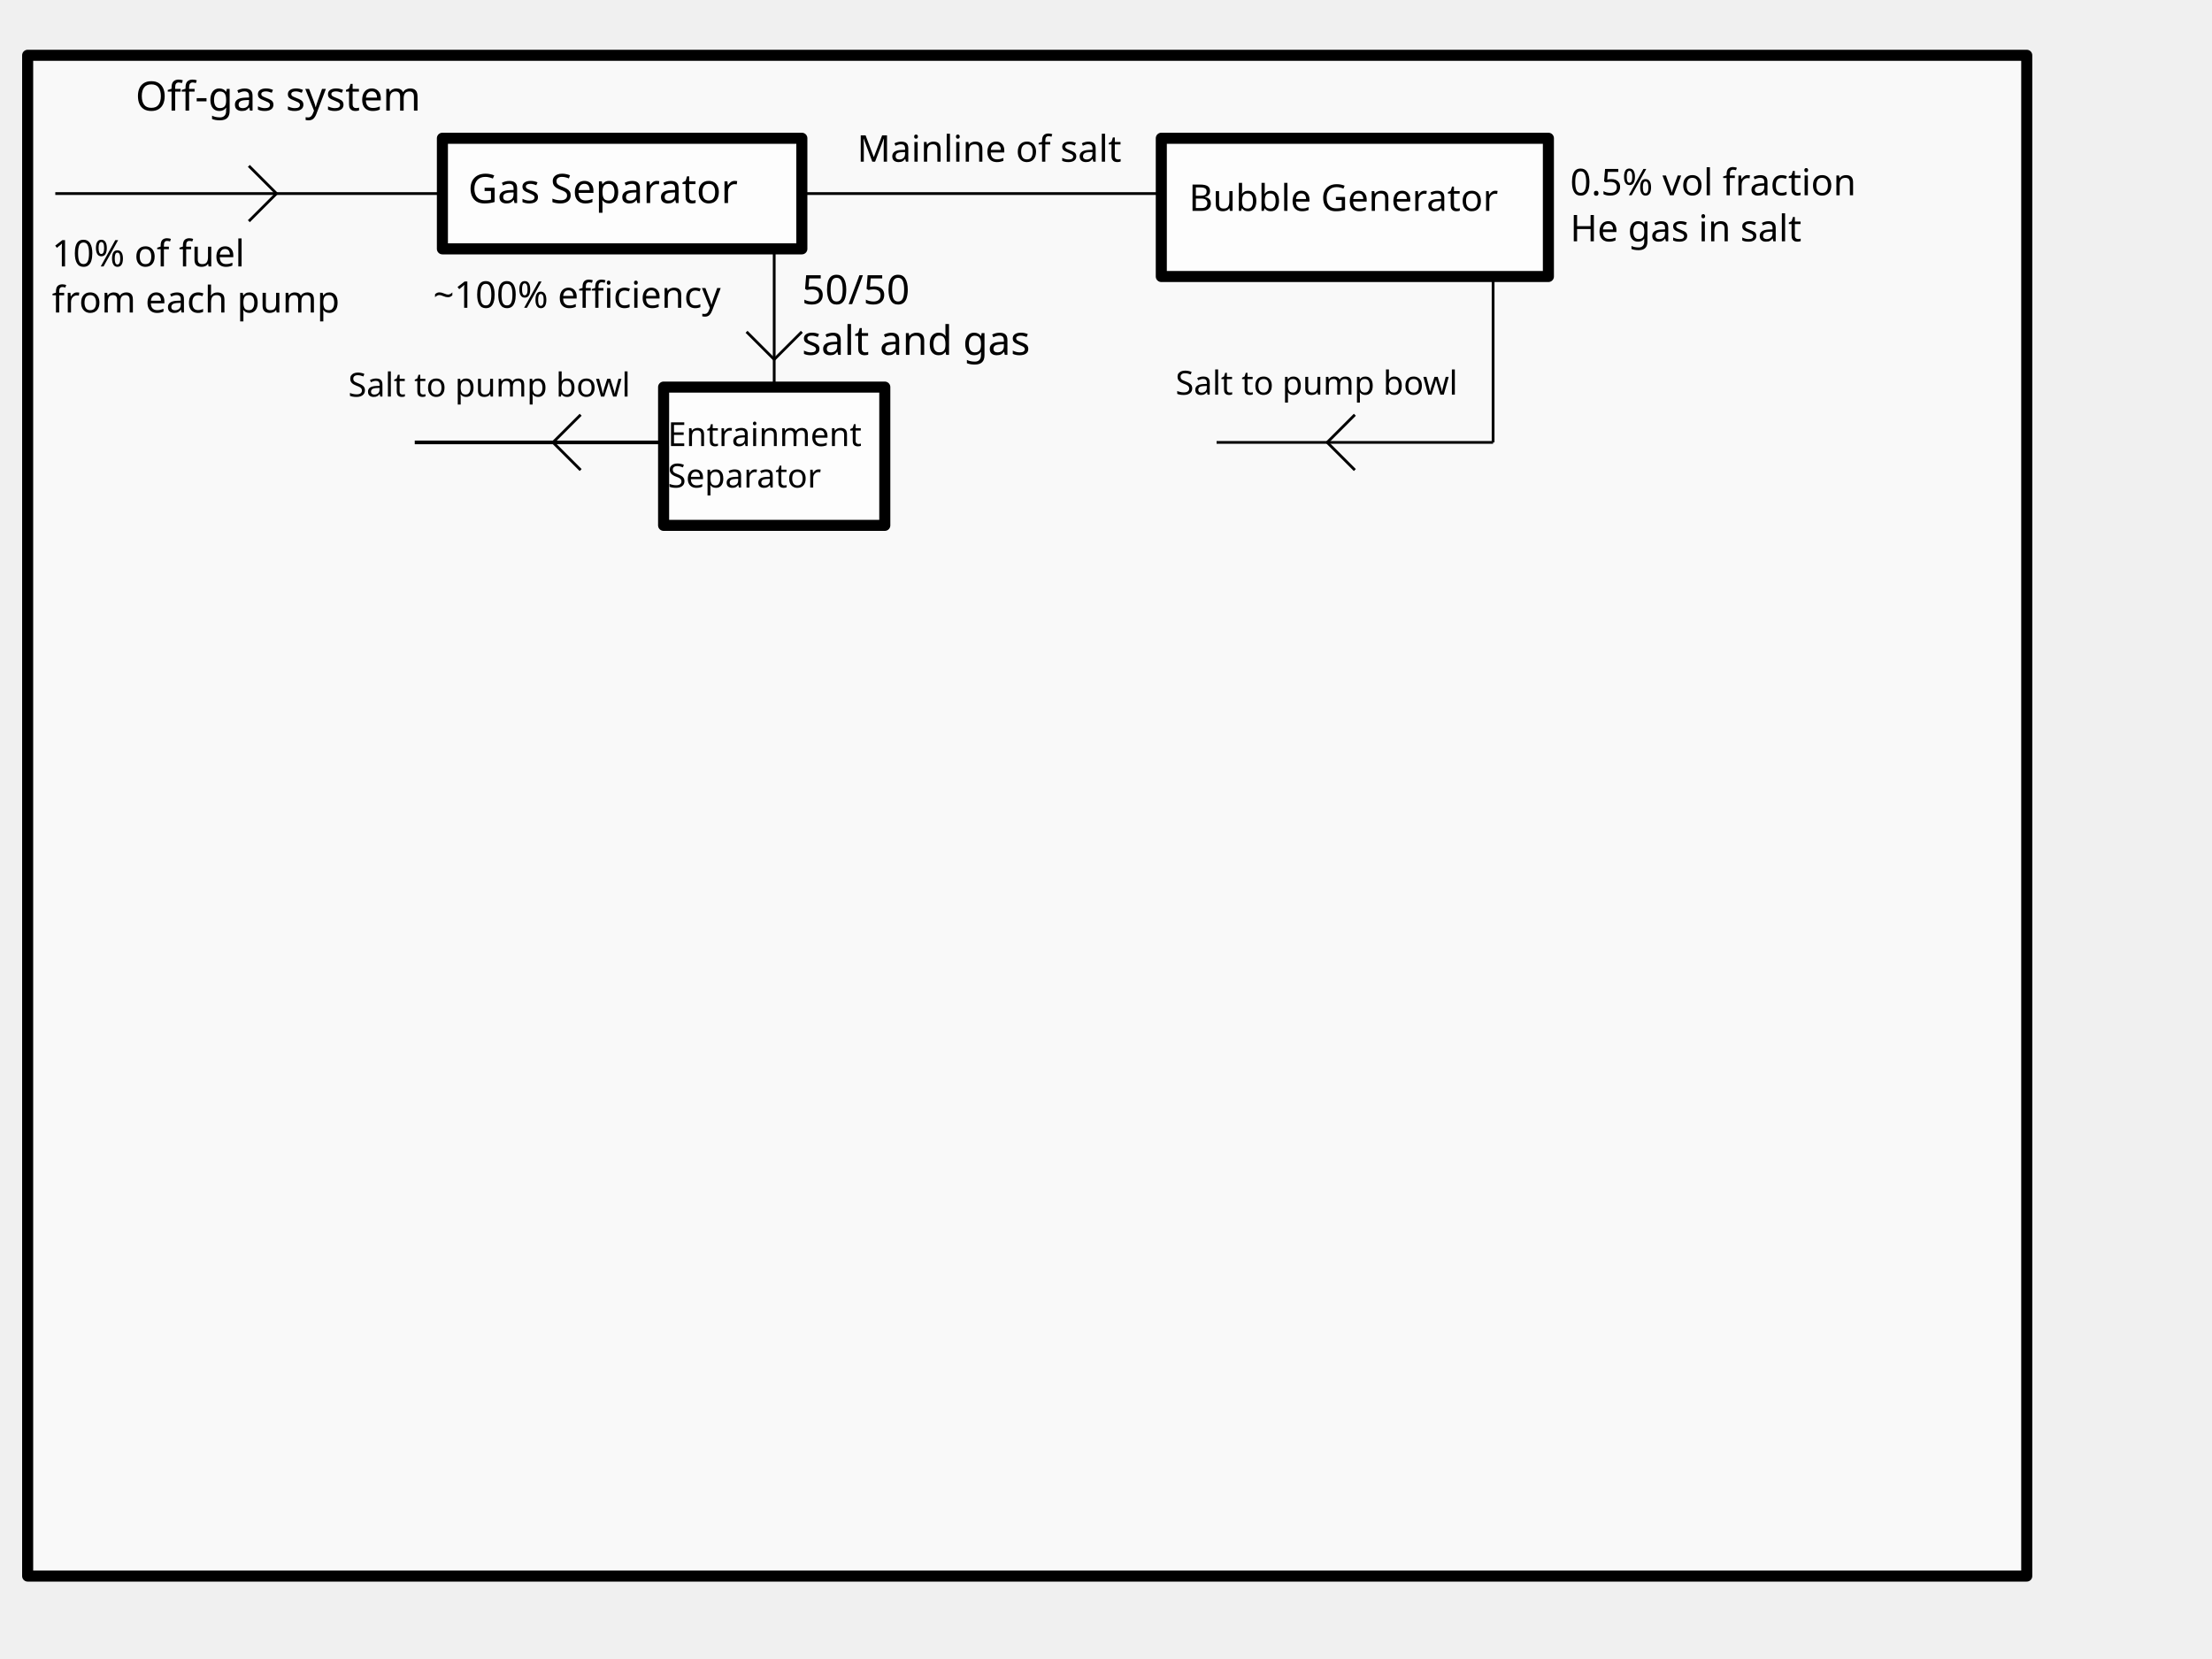
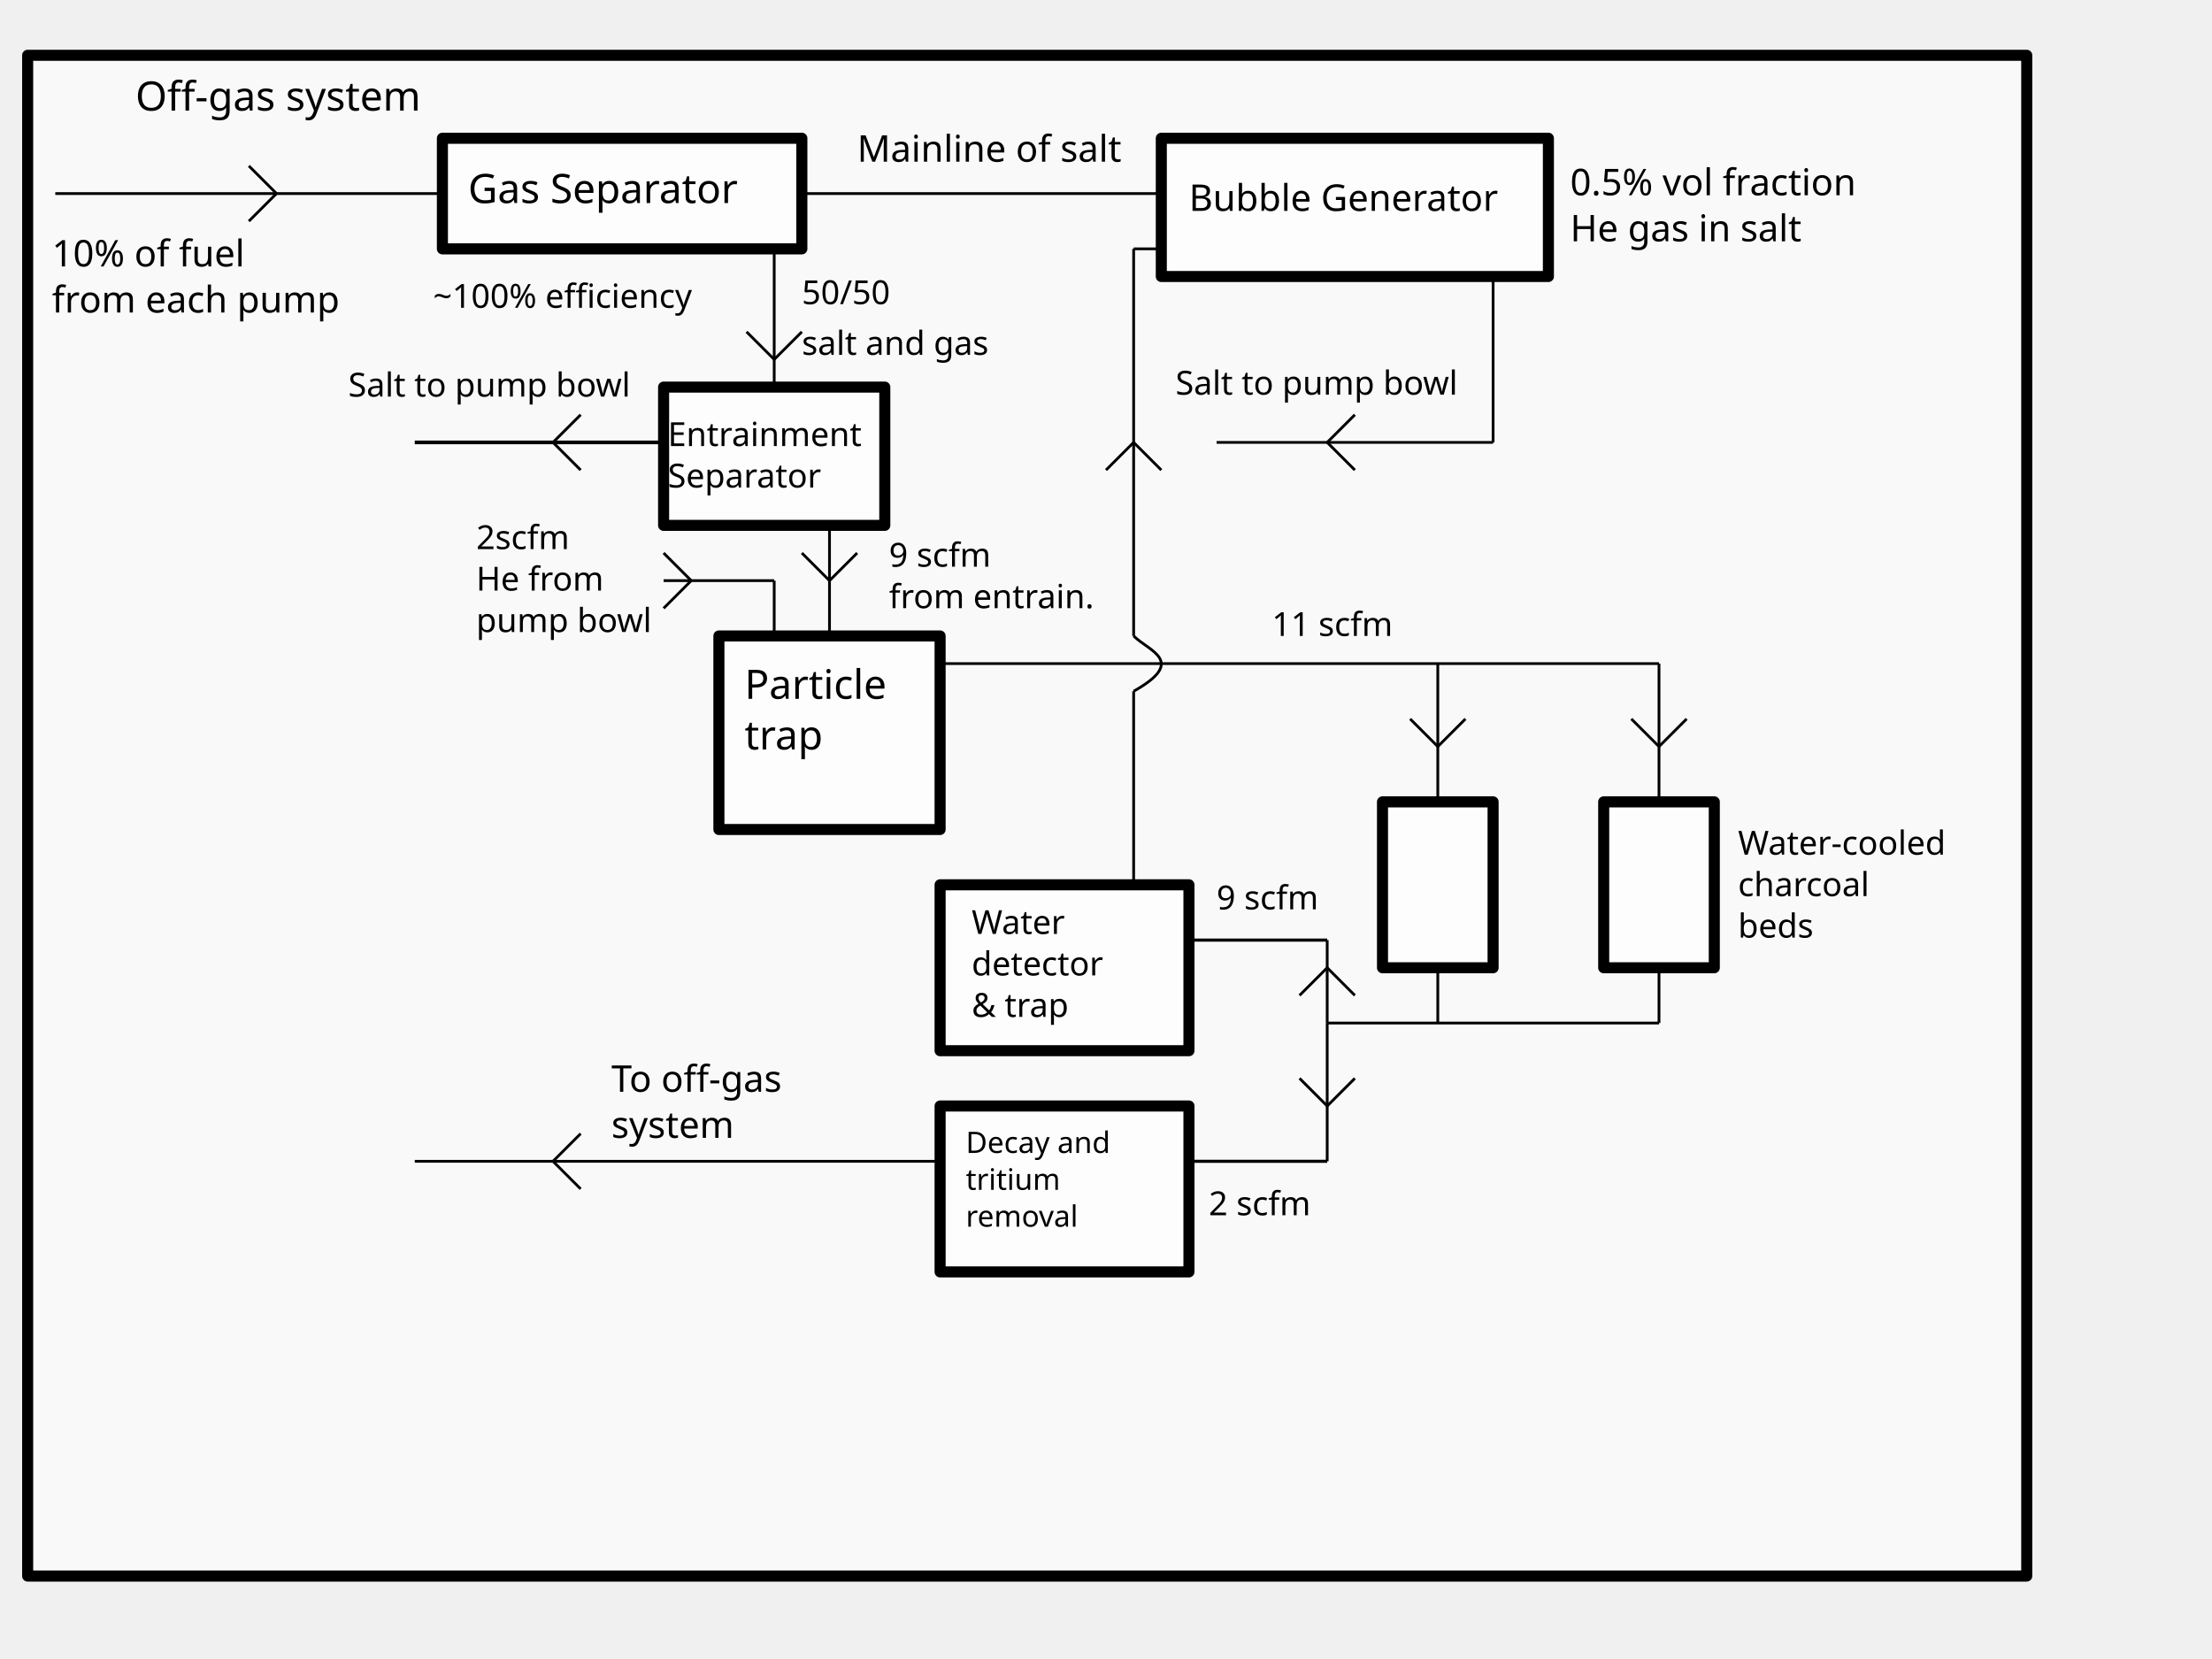
<svg xmlns="http://www.w3.org/2000/svg" width="800px" height="600px" viewBox="0 0 800 600" version="1.1" id="SVGRoot">
  <defs id="defs14968" />
  <g id="layer1">
    <rect style="opacity:1;fill:#ffffff;fill-opacity:0.594;fill-rule:nonzero;stroke:#000000;stroke-width:4;stroke-linejoin:round;stroke-miterlimit:4;stroke-dasharray:none;stroke-opacity:1" id="rect18923" width="723" height="550" x="10" y="20" />
    <text xml:space="preserve" style="font-style:normal;font-weight:normal;font-size:14.667px;line-height:1.25;font-family:sans-serif;letter-spacing:0px;word-spacing:0px;fill:#000000;fill-opacity:1;stroke:none" x="49" y="40" id="text19470">
      <tspan id="tspan19468" x="49" y="40">Off-gas system</tspan>
    </text>
    <path style="fill:none;stroke:#000000;stroke-width:1px;stroke-linecap:butt;stroke-linejoin:miter;stroke-opacity:1" d="m 20,70 c 80,0 80,0 80,0" id="path19474" />
    <path style="fill:none;stroke:#000000;stroke-width:1px;stroke-linecap:butt;stroke-linejoin:miter;stroke-opacity:1" d="m 90,60 c 10,10 10,10 10,10" id="path19476" />
    <path style="fill:none;stroke:#000000;stroke-width:1px;stroke-linecap:butt;stroke-linejoin:miter;stroke-opacity:1" d="M 90,80 C 100,70 100,70 100,70" id="path19478" />
    <path style="fill:none;stroke:#000000;stroke-width:1px;stroke-linecap:butt;stroke-linejoin:miter;stroke-opacity:1" d="m 100,70 c 60,0 60,0 60,0" id="path19484" />
    <text xml:space="preserve" style="font-style:normal;font-weight:normal;font-size:13.333px;line-height:1.25;font-family:sans-serif;letter-spacing:0px;word-spacing:0px;fill:#000000;fill-opacity:1;stroke:none" x="18.787" y="96.364" id="text19488">
      <tspan id="tspan19486" x="18.787" y="96.364">10% of fuel </tspan>
      <tspan x="18.787" y="113.031" id="tspan19490">from each pump</tspan>
    </text>
    <rect style="opacity:1;fill:#ffffff;fill-opacity:0.594;fill-rule:nonzero;stroke:#000000;stroke-width:4;stroke-linejoin:round;stroke-miterlimit:4;stroke-dasharray:none;stroke-opacity:1" id="rect19492" width="130" height="40" x="160" y="50" />
    <text xml:space="preserve" style="font-style:normal;font-weight:normal;font-size:14.667px;line-height:1.25;font-family:sans-serif;letter-spacing:0px;word-spacing:0px;fill:#000000;fill-opacity:1;stroke:none" x="169.293" y="73.435" id="text19496">
      <tspan id="tspan19494" x="169.293" y="73.435">Gas Separator</tspan>
    </text>
    <text xml:space="preserve" style="font-style:normal;font-weight:normal;font-size:13.333px;line-height:1.25;font-family:sans-serif;letter-spacing:0px;word-spacing:0px;fill:#000000;fill-opacity:1;stroke:none;" x="156.665" y="111.314" id="text19500">
-       <tspan id="tspan19498" x="156.665" y="111.314">~100% efficiency</tspan>
+       <tspan id="tspan19498" x="156.665" y="111.314" style="font-size:12px">~100% efficiency</tspan>
    </text>
    <path style="fill:none;stroke:#000000;stroke-width:1px;stroke-linecap:butt;stroke-linejoin:miter;stroke-opacity:1" d="m 290,70 c 70,0 130,0 130,0" id="path19506" />
    <path style="fill:none;stroke:#000000;stroke-width:1px;stroke-linecap:butt;stroke-linejoin:miter;stroke-opacity:1" d="m 280,90 c 0,50 0,50 0,50" id="path19508" />
    <path style="fill:none;stroke:#000000;stroke-width:1px;stroke-linecap:butt;stroke-linejoin:miter;stroke-opacity:1" d="m 270,120 c 10,10 10,10 10,10" id="path19510" />
    <path style="fill:none;stroke:#000000;stroke-width:1px;stroke-linecap:butt;stroke-linejoin:miter;stroke-opacity:1" d="m 290,120 c -10,10 -10,10 -10,10" id="path19512" />
    <rect style="opacity:1;fill:#ffffff;fill-opacity:0.594;fill-rule:nonzero;stroke:#000000;stroke-width:4;stroke-linejoin:round;stroke-miterlimit:4;stroke-dasharray:none;stroke-opacity:1" id="rect19514" width="80" height="50" x="240" y="140" />
    <text xml:space="preserve" style="font-style:normal;font-weight:normal;font-size:12px;line-height:1.25;font-family:sans-serif;letter-spacing:0px;word-spacing:0px;fill:#000000;fill-opacity:1;stroke:none" x="241.515" y="161.314" id="text19518">
      <tspan id="tspan19516" x="241.515" y="161.314">Entrainment</tspan>
      <tspan x="241.515" y="176.314" id="tspan19520">Separator</tspan>
    </text>
    <text xml:space="preserve" style="font-style:normal;font-weight:normal;font-size:14.667px;line-height:1.25;font-family:sans-serif;letter-spacing:0px;word-spacing:0px;fill:#000000;fill-opacity:1;stroke:none" x="290" y="110" id="text19524">
-       <tspan id="tspan19522" x="290" y="110">50/50 </tspan>
-       <tspan x="290" y="128.333" id="tspan19526">salt and gas</tspan>
+       <tspan id="tspan19522" x="290" y="110" style="font-size:12px">50/50 </tspan>
+       <tspan x="290" y="128.333" id="tspan19526" style="font-size:12px">salt and gas</tspan>
    </text>
    <path style="fill:none;stroke:#000000;stroke-width:1.342px;stroke-linecap:butt;stroke-linejoin:miter;stroke-opacity:1" d="m 240,160 c -90,0 -90,0 -90,0" id="path19528" />
    <path style="fill:none;stroke:#000000;stroke-width:1px;stroke-linecap:butt;stroke-linejoin:miter;stroke-opacity:1" d="M 210,170 C 200,160 200,160 200,160" id="path19530" />
    <path style="fill:none;stroke:#000000;stroke-width:1px;stroke-linecap:butt;stroke-linejoin:miter;stroke-opacity:1" d="m 210,150 c -10,10 -10,10 -10,10" id="path19532" />
    <text xml:space="preserve" style="font-style:normal;font-weight:normal;font-size:12px;line-height:1.25;font-family:sans-serif;letter-spacing:0px;word-spacing:0px;fill:#000000;fill-opacity:1;stroke:none" x="125.958" y="143.435" id="text19536">
      <tspan id="tspan19534" x="125.958" y="143.435">Salt to pump bowl</tspan>
    </text>
    <text xml:space="preserve" style="font-style:normal;font-weight:normal;font-size:13.333px;line-height:1.25;font-family:sans-serif;letter-spacing:0px;word-spacing:0px;fill:#000000;fill-opacity:1;stroke:none" x="310" y="58.485" id="text19540">
      <tspan id="tspan19538" x="310" y="58.485">Mainline of salt</tspan>
    </text>
    <rect style="opacity:1;fill:#ffffff;fill-opacity:0.594;fill-rule:nonzero;stroke:#000000;stroke-width:4;stroke-linejoin:round;stroke-miterlimit:4;stroke-dasharray:none;stroke-opacity:1" id="rect19542" width="140" height="50" x="420" y="50" />
    <text xml:space="preserve" style="font-style:normal;font-weight:normal;font-size:13.333px;line-height:1.25;font-family:sans-serif;letter-spacing:0px;word-spacing:0px;fill:#000000;fill-opacity:1;stroke:none" x="430" y="76.263" id="text19546">
      <tspan id="tspan19544" x="430" y="76.263">Bubble Generator</tspan>
    </text>
    <text xml:space="preserve" style="font-style:normal;font-weight:normal;font-size:13.333px;line-height:1.25;font-family:sans-serif;letter-spacing:0px;word-spacing:0px;fill:#000000;fill-opacity:1;stroke:none" x="567.879" y="70.607" id="text19550">
      <tspan id="tspan19548" x="567.879" y="70.607">0.5% vol fraction</tspan>
      <tspan x="567.879" y="87.273" id="tspan19552">He gas in salt</tspan>
    </text>
    <path style="fill:none;stroke:#000000;stroke-width:1px;stroke-linecap:butt;stroke-linejoin:miter;stroke-opacity:1" d="m 540,100 v 60" id="path19554" />
    <path style="fill:none;stroke:#000000;stroke-width:1px;stroke-linecap:butt;stroke-linejoin:miter;stroke-opacity:1" d="m 440,160 c 100,0 100,0 100,0" id="path19556" />
    <path style="fill:none;stroke:#000000;stroke-width:1px;stroke-linecap:butt;stroke-linejoin:miter;stroke-opacity:1" d="m 490,150 c -10,10 -10,10 -10,10" id="path19558" />
    <path style="fill:none;stroke:#000000;stroke-width:1px;stroke-linecap:butt;stroke-linejoin:miter;stroke-opacity:1" d="m 490,170 c -10,-10 -10,-10 -10,-10 v 0" id="path19560" />
    <text xml:space="preserve" style="font-style:normal;font-weight:normal;font-size:12px;line-height:1.25;font-family:sans-serif;letter-spacing:0px;word-spacing:0px;fill:#000000;fill-opacity:1;stroke:none" x="425.151" y="142.728" id="text19564">
      <tspan id="tspan19562" x="425.151" y="142.728">Salt to pump bowl</tspan>
    </text>
+     <path style="fill:none;stroke:#000000;stroke-width:1px;stroke-linecap:butt;stroke-linejoin:miter;stroke-opacity:1" d="m 300,190 c 0,40 0,40 0,40" id="path19566" />
+     <rect style="opacity:1;fill:#ffffff;fill-opacity:0.594;fill-rule:nonzero;stroke:#000000;stroke-width:4;stroke-linejoin:round;stroke-miterlimit:4;stroke-dasharray:none;stroke-opacity:1" id="rect19594" width="80" height="70" x="260" y="230" />
+     <path style="fill:none;stroke:#000000;stroke-width:1px;stroke-linecap:butt;stroke-linejoin:miter;stroke-opacity:1" d="m 340,240 h 130 v 0 c 130,0 130,0 130,0" id="path19596" />
+     <path style="fill:none;stroke:#000000;stroke-width:1px;stroke-linecap:butt;stroke-linejoin:miter;stroke-opacity:1" d="m 520,240 c 0,50 0,50 0,50" id="path19598" />
+     <path style="fill:none;stroke:#000000;stroke-width:1px;stroke-linecap:butt;stroke-linejoin:miter;stroke-opacity:1" d="m 600,240 c 0,50 0,50 0,50" id="path19600" />
+     <path style="fill:none;stroke:#000000;stroke-width:1px;stroke-linecap:butt;stroke-linejoin:miter;stroke-opacity:1" d="m 510,260 10,10 10,-10" id="path19602" />
+     <path style="fill:none;stroke:#000000;stroke-width:1px;stroke-linecap:butt;stroke-linejoin:miter;stroke-opacity:1" d="m 590,260 10,10 10,-10" id="path19604" />
+     <rect style="opacity:1;fill:#ffffff;fill-opacity:0.594;fill-rule:nonzero;stroke:#000000;stroke-width:4;stroke-linejoin:round;stroke-miterlimit:4;stroke-dasharray:none;stroke-opacity:1" id="rect19606" width="40" height="60" x="500" y="290" />
+     <rect style="opacity:1;fill:#ffffff;fill-opacity:0.594;fill-rule:nonzero;stroke:#000000;stroke-width:4;stroke-linejoin:round;stroke-miterlimit:4;stroke-dasharray:none;stroke-opacity:1" id="rect19608" width="40" height="60" x="580" y="290" />
+     <path style="fill:none;stroke:#000000;stroke-width:1px;stroke-linecap:butt;stroke-linejoin:miter;stroke-opacity:1" d="m 240,210 c 40,0 40,0 40,0" id="path19610" />
+     <path style="fill:none;stroke:#000000;stroke-width:1px;stroke-linecap:butt;stroke-linejoin:miter;stroke-opacity:1" d="m 280,230 c 0,-20 0,-20 0,-20" id="path19612" />
+     <path style="fill:none;stroke:#000000;stroke-width:1px;stroke-linecap:butt;stroke-linejoin:miter;stroke-opacity:1" d="m 240,200 10,10 -10,10" id="path19614" />
+     <text xml:space="preserve" style="font-style:normal;font-weight:normal;font-size:12px;line-height:1.25;font-family:sans-serif;letter-spacing:0px;word-spacing:0px;fill:#000000;fill-opacity:1;stroke:none" x="172.222" y="198.586" id="text19618">
+       <tspan id="tspan19616" x="172.222" y="198.586">2scfm</tspan>
+       <tspan x="172.222" y="213.586" id="tspan19620">He from</tspan>
+       <tspan x="172.222" y="228.586" id="tspan19622">pump bowl</tspan>
+     </text>
+     <path style="fill:none;stroke:#000000;stroke-width:1px;stroke-linecap:butt;stroke-linejoin:miter;stroke-opacity:1" d="m 290,200 c 0,0 10,10 10,10 v 0 l 10,-10" id="path19624" />
+     <text xml:space="preserve" style="font-style:normal;font-weight:normal;font-size:12px;line-height:1.25;font-family:sans-serif;letter-spacing:0px;word-spacing:0px;fill:#000000;fill-opacity:1;stroke:none" x="321.515" y="204.95" id="text19628">
+       <tspan id="tspan19626" x="321.515" y="204.95">9 scfm</tspan>
+       <tspan x="321.515" y="219.95" id="tspan19630">from entrain.</tspan>
+     </text>
+     <path style="fill:none;stroke:#000000;stroke-width:1px;stroke-linecap:butt;stroke-linejoin:miter;stroke-opacity:1" d="m 520,370 c 0,-20 0,-20 0,-20" id="path19632" />
+     <path style="fill:none;stroke:#000000;stroke-width:1px;stroke-linecap:butt;stroke-linejoin:miter;stroke-opacity:1" d="m 600,370 c 0,-20 0,-20 0,-20" id="path19634" />
+     <path style="fill:none;stroke:#000000;stroke-width:1px;stroke-linecap:butt;stroke-linejoin:miter;stroke-opacity:1" d="m 480,370 c 120,0 120,0 120,0" id="path19636" />
+     <path style="fill:none;stroke:#000000;stroke-width:1.118px;stroke-linecap:butt;stroke-linejoin:miter;stroke-opacity:1" d="m 430,340 c 50,0 50,0 50,0" id="path19638" />
+     <path style="fill:none;stroke:#000000;stroke-width:1px;stroke-linecap:butt;stroke-linejoin:miter;stroke-opacity:1" d="M 480,370 V 340" id="path19640" />
+     <path style="fill:none;stroke:#000000;stroke-width:1.118px;stroke-linecap:butt;stroke-linejoin:miter;stroke-opacity:1" d="m 430,420 h 50" id="path19642" />
+     <path style="fill:none;stroke:#000000;stroke-width:1px;stroke-linecap:butt;stroke-linejoin:miter;stroke-opacity:1" d="m 480,370 v 50" id="path19644" />
+     <text xml:space="preserve" style="font-style:normal;font-weight:normal;font-size:12px;line-height:1.25;font-family:sans-serif;letter-spacing:0px;word-spacing:0px;fill:#000000;fill-opacity:1;stroke:none" x="437.172" y="439.501" id="text19648">
+       <tspan id="tspan19646" x="437.172" y="439.501">2 scfm</tspan>
+     </text>
+     <text xml:space="preserve" style="font-style:normal;font-weight:normal;font-size:12px;line-height:1.25;font-family:sans-serif;letter-spacing:0px;word-spacing:0px;fill:#000000;fill-opacity:1;stroke:none" x="440" y="328.884" id="text19652">
+       <tspan id="tspan19650" x="440" y="328.884">9 scfm</tspan>
+     </text>
+     <path style="fill:none;stroke:#000000;stroke-width:1px;stroke-linecap:butt;stroke-linejoin:miter;stroke-opacity:1" d="m 470,360 10,-10 10,10" id="path19658" />
+     <path style="fill:none;stroke:#000000;stroke-width:1px;stroke-linecap:butt;stroke-linejoin:miter;stroke-opacity:1" d="m 470,390 10,10 10,-10" id="path19660" />
+     <rect style="opacity:1;fill:#ffffff;fill-opacity:0.594;fill-rule:nonzero;stroke:#000000;stroke-width:4;stroke-linejoin:round;stroke-miterlimit:4;stroke-dasharray:none;stroke-opacity:1" id="rect19670" width="90" height="60" x="340" y="320" />
+     <rect style="opacity:1;fill:#ffffff;fill-opacity:0.594;fill-rule:nonzero;stroke:#000000;stroke-width:4;stroke-linejoin:round;stroke-miterlimit:4;stroke-dasharray:none;stroke-opacity:1" id="rect19702" width="90" height="60" x="340" y="400" />
+     <text xml:space="preserve" style="font-style:normal;font-weight:normal;font-size:10.667px;line-height:1.25;font-family:sans-serif;letter-spacing:0px;word-spacing:0px;fill:#000000;fill-opacity:1;stroke:none" x="349.293" y="416.974" id="text19674">
+       <tspan x="349.293" y="416.974" id="tspan19678">Decay and</tspan>
+       <tspan x="349.293" y="430.308" id="tspan19682">tritium</tspan>
+       <tspan x="349.293" y="443.641" id="tspan19684">removal</tspan>
+     </text>
+     <text xml:space="preserve" style="font-style:normal;font-weight:normal;font-size:12px;line-height:1.25;font-family:sans-serif;letter-spacing:0px;word-spacing:0px;fill:#000000;fill-opacity:1;stroke:none" x="351.414" y="337.775" id="text19688">
+       <tspan id="tspan19686" x="351.414" y="337.775">Water </tspan>
+       <tspan x="351.414" y="352.775" id="tspan19692">detector</tspan>
+       <tspan x="351.414" y="367.775" id="tspan19690">&amp; trap</tspan>
+     </text>
+     <path style="fill:none;stroke:#000000;stroke-width:1px;stroke-linecap:butt;stroke-linejoin:miter;stroke-opacity:1" d="m 420,90 c -10,0 -10,0 -10,0" id="path19698" />
+     <path style="fill:none;stroke:#000000;stroke-width:1px;stroke-linecap:butt;stroke-linejoin:miter;stroke-opacity:1" d="m 400,170 10,-10 10,10 v 0" id="path19700" />
+     <path style="fill:none;stroke:#000000;stroke-width:1px;stroke-linecap:butt;stroke-linejoin:miter;stroke-opacity:1" d="M 410,230 V 90" id="path19714" />
+     <path style="fill:none;stroke:#000000;stroke-width:1px;stroke-linecap:butt;stroke-linejoin:miter;stroke-opacity:1" d="m 410,250 v 70" id="path19716" />
+     <path style="fill:none;stroke:#000000;stroke-width:1px;stroke-linecap:butt;stroke-linejoin:miter;stroke-opacity:1" d="m 410,230 c 5.392,5.478 19.522,9.031 0,20" id="path19722" />
+     <path style="fill:none;stroke:#000000;stroke-width:1px;stroke-linecap:butt;stroke-linejoin:miter;stroke-opacity:1" d="M 340,420 H 150" id="path19724" />
+     <path style="fill:none;stroke:#000000;stroke-width:1px;stroke-linecap:butt;stroke-linejoin:miter;stroke-opacity:1" d="m 210,410 -10,10 10,10 v 0" id="path19726" />
+     <text xml:space="preserve" style="font-style:normal;font-weight:normal;font-size:13.333px;line-height:1.25;font-family:sans-serif;letter-spacing:0px;word-spacing:0px;fill:#000000;fill-opacity:1;stroke:none" x="221.113" y="394.849" id="text19730">
+       <tspan id="tspan19728" x="221.113" y="394.849">To off-gas</tspan>
+       <tspan x="221.113" y="411.516" id="tspan19732">system</tspan>
+     </text>
+     <text xml:space="preserve" style="font-style:normal;font-weight:normal;font-size:14.667px;line-height:1.25;font-family:sans-serif;letter-spacing:0px;word-spacing:0px;fill:#000000;fill-opacity:1;stroke:none" x="269.293" y="252.728" id="text19736">
+       <tspan id="tspan19734" x="269.293" y="252.728">Particle</tspan>
+       <tspan x="269.293" y="271.061" id="tspan19738">trap</tspan>
+     </text>
+     <text xml:space="preserve" style="font-style:normal;font-weight:normal;font-size:12px;line-height:1.25;font-family:sans-serif;letter-spacing:0px;word-spacing:0px;fill:#000000;fill-opacity:1;stroke:none" x="628.586" y="309.092" id="text19742">
+       <tspan id="tspan19740" x="628.586" y="309.092">Water-cooled</tspan>
+       <tspan x="628.586" y="324.092" id="tspan19744">charcoal</tspan>
+       <tspan x="628.586" y="339.092" id="tspan19746">beds</tspan>
+     </text>
+     <text xml:space="preserve" style="font-style:normal;font-weight:normal;font-size:12px;line-height:1.25;font-family:sans-serif;letter-spacing:0px;word-spacing:0px;fill:#000000;fill-opacity:1;stroke:none;" x="460" y="230" id="text19750">
+       <tspan id="tspan19748" x="460" y="230">11 scfm</tspan>
+     </text>
  </g>
</svg>
